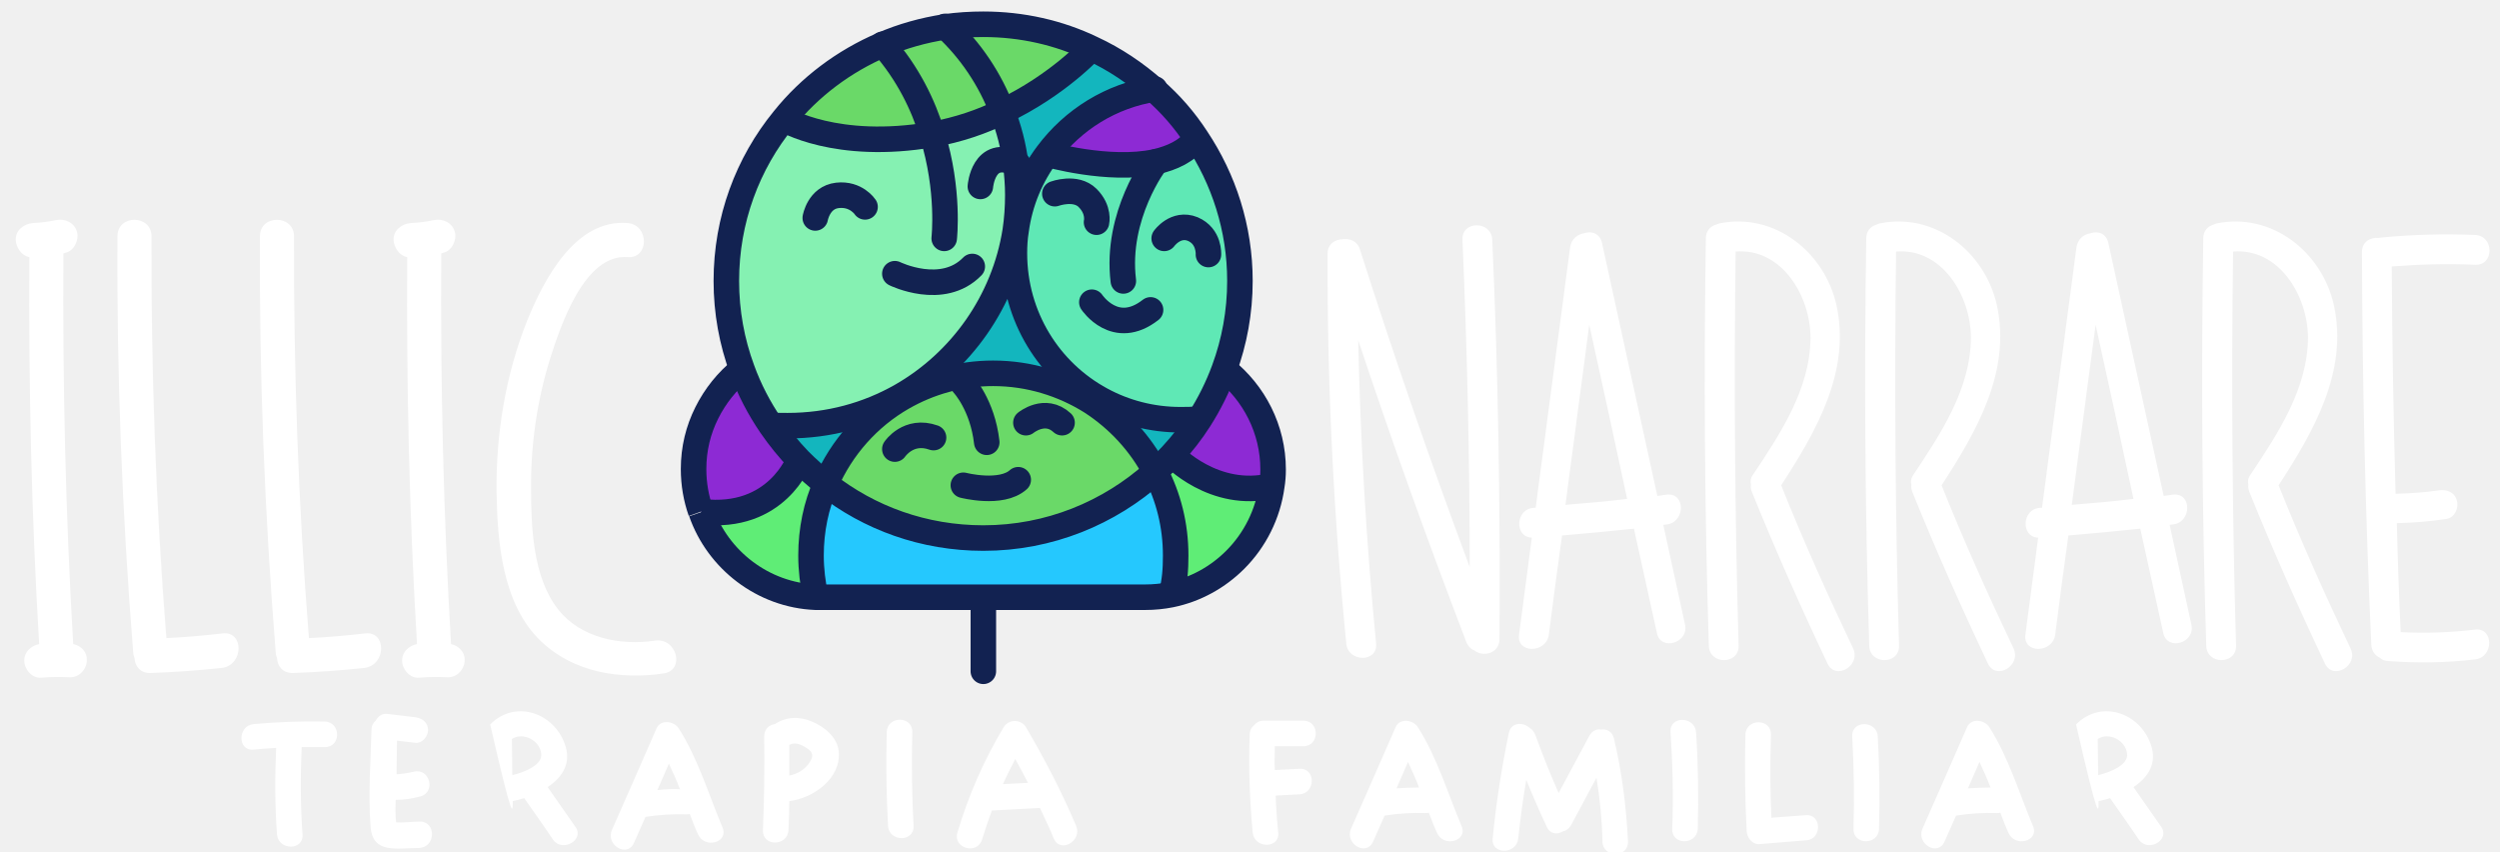
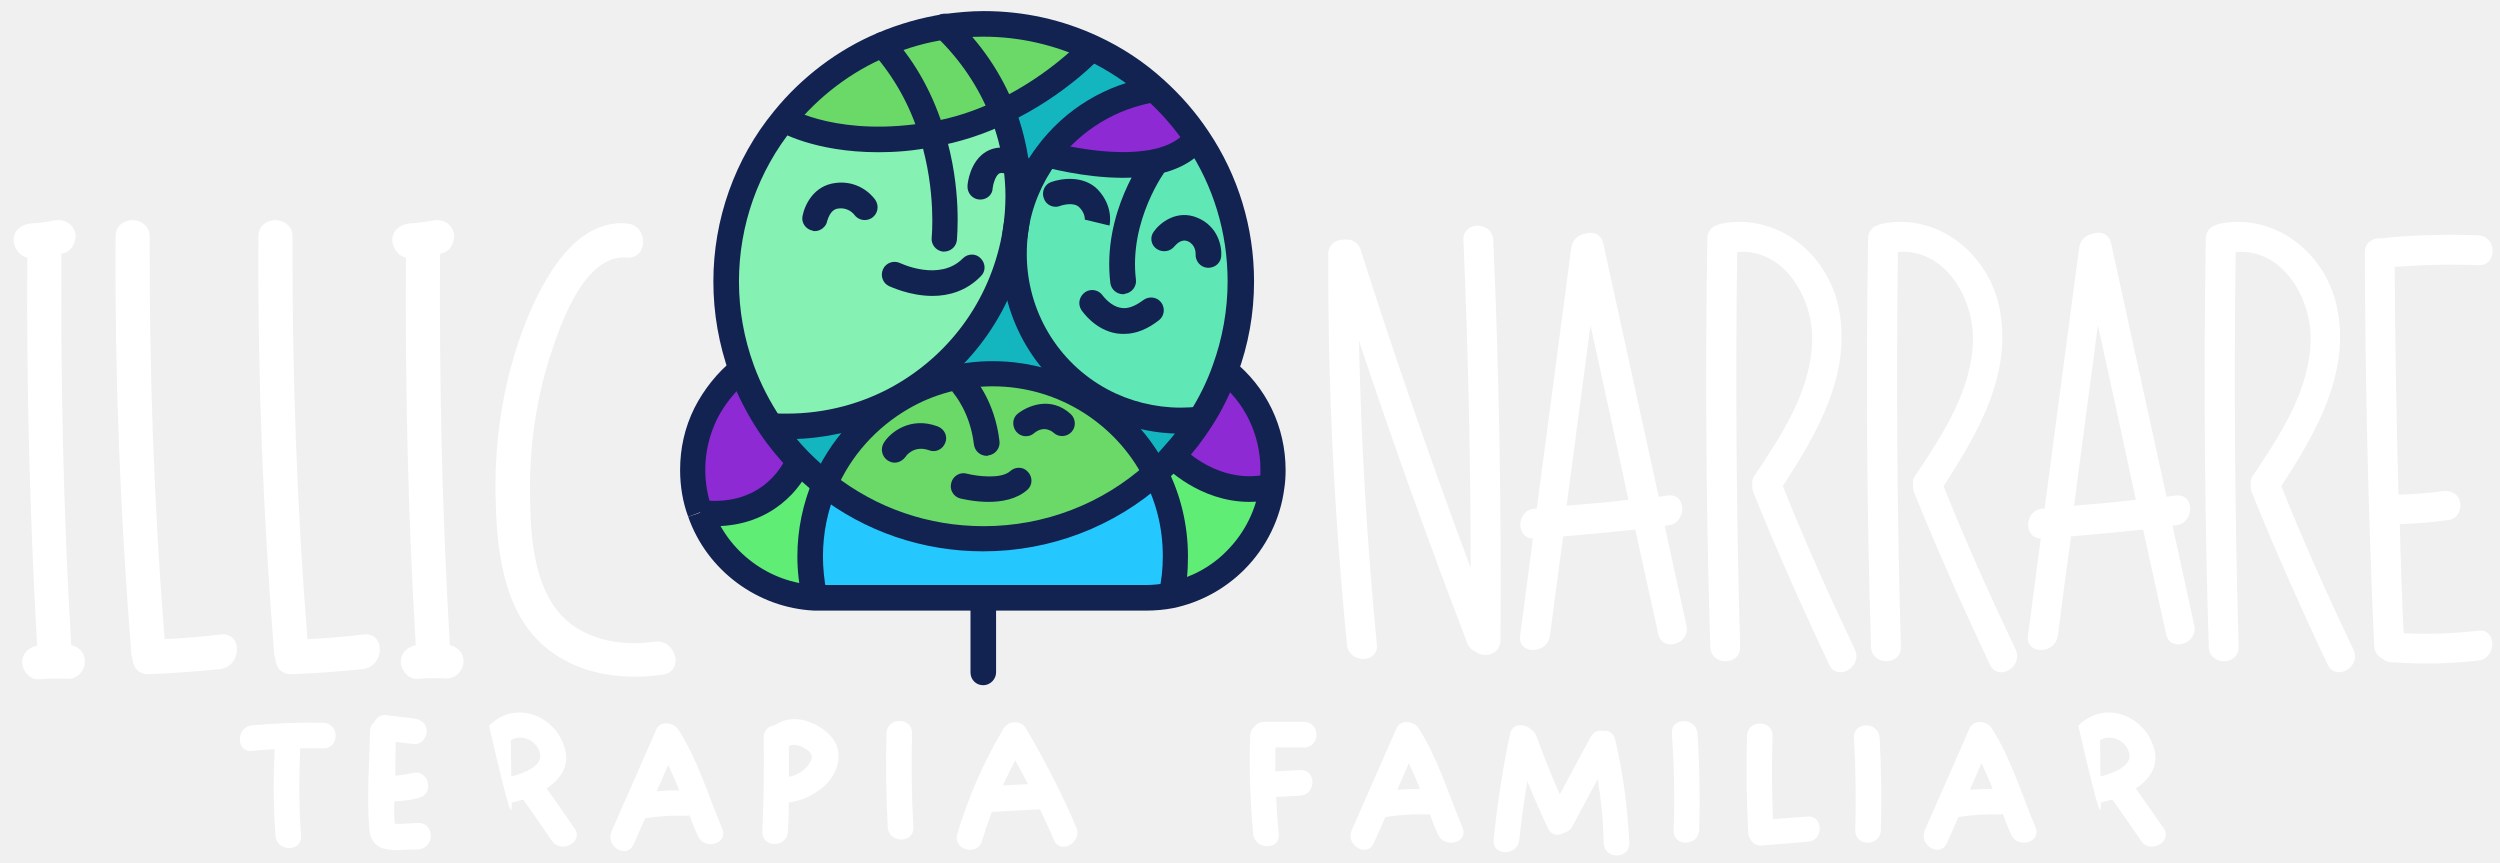
- <svg xmlns="http://www.w3.org/2000/svg" id="Layer_1" viewBox="0 0 587.3 200">
-   <style>.st0{fill:#fff}.st1{fill:none;stroke:#fff;stroke-miterlimit:10}.st2{fill:#8d2ad4}.st3{fill:#5fed76}.st4{fill:#5fe8b5}.st5{fill:#13b6be}.st6{fill:#25c8fe}.st7{fill:#6ad968}.st8{fill:#85f1b2}.st10,.st9{fill:none;stroke:#122251;stroke-width:6;stroke-miterlimit:10}.st10{stroke-linecap:round}</style>
-   <g id="Layer_4">
-     <path class="st0" d="M350.7 56.3c-.2-4.5-7.2-4.5-7 0 1.1 25.6 1.7 51.3 1.7 76.9-9.2-24.7-17.8-49.5-25.8-74.6-.6-2-2.4-2.6-4-2.4-1.8 0-3.6 1.1-3.6 3.4-.1 30.6 1.4 61.2 4.4 91.6.4 4.4 7.4 4.5 7 0-2.3-23.7-3.7-47.5-4.2-71.3 7.9 23.8 16.4 47.4 25.4 70.9.4 1 1.1 1.7 1.9 2 2 1.6 5.8.8 5.9-2.6.2-31.2-.3-62.5-1.7-93.9zm45.3 90.4l-5.1-23.4c.3 0 .5-.1.8-.1 4.4-.5 4.5-7.5 0-7-.7.1-1.5.2-2.2.3-4.3-19.8-8.7-39.6-13-59.4-.5-2.3-2.5-2.9-4.2-2.3-1.5.2-3 1.3-3.3 3.3l-8.1 61.2h-.5c-4.3.3-4.5 6.9-.4 7l-3 22.8c-.6 4.5 6.4 4.4 7 0 1-7.8 2-15.5 3.1-23.3 5.7-.5 11.3-1 16.9-1.6 1.8 8.2 3.6 16.3 5.4 24.5.8 4.3 7.6 2.4 6.6-2zm-28.1-28.1c1.9-14.1 3.7-28.2 5.6-42.3 3 13.6 6 27.3 8.9 40.9-4.8.6-9.6 1-14.5 1.4zM515 146.7l-5.1-23.4c.3 0 .5-.1.8-.1 4.4-.5 4.5-7.5 0-7-.7.1-1.5.2-2.2.3-4.3-19.8-8.7-39.6-13-59.4-.5-2.3-2.5-2.9-4.2-2.3-1.5.2-3 1.3-3.3 3.3l-8.1 61.2h-.5c-4.3.3-4.5 6.9-.4 7l-3 22.8c-.6 4.5 6.4 4.4 7 0 1-7.8 2-15.5 3.1-23.3 5.7-.5 11.3-1 16.9-1.6 1.8 8.2 3.6 16.3 5.4 24.5.9 4.3 7.6 2.4 6.6-2zm-28.1-28.1c1.9-14.1 3.7-28.2 5.6-42.3 3 13.6 6 27.3 8.9 40.9-4.8.6-9.6 1-14.5 1.4zm-51.4 33.7c-6-12.6-11.7-25.3-16.9-38.3 8.2-12.6 16.4-26.7 13-42.3-2.8-12.5-14.6-21.9-27.6-19.2-.3.1-.6.2-.8.3-1.3.4-2.3 1.5-2.3 3.2-.5 31.9-.3 63.8.7 95.7.1 4.5 7.1 4.5 7 0-.9-30.9-1.1-61.8-.7-92.6 10.8-.9 17.6 10.4 17.6 20.3-.1 12-7.1 22.5-13.5 32.1-.6.8-.7 1.7-.5 2.4-.1.5 0 1 .2 1.6 5.5 13.6 11.5 27.1 17.8 40.4 1.9 4 7.9.5 6-3.6zm37.7 0c-6-12.6-11.7-25.3-16.9-38.3 8.2-12.6 16.4-26.7 13-42.3-2.8-12.5-14.6-21.9-27.6-19.2-.3.1-.6.2-.8.3-1.3.4-2.3 1.5-2.3 3.2-.5 31.9-.3 63.8.7 95.7.1 4.5 7.1 4.5 7 0-.9-30.9-1.1-61.8-.7-92.6 10.8-.9 17.6 10.4 17.6 20.3-.1 12-7.1 22.5-13.5 32.1-.6.8-.7 1.7-.5 2.4-.1.5 0 1 .2 1.6 5.5 13.6 11.5 27.1 17.8 40.4 1.9 4 7.9.5 6-3.6zm79.2 0c-6-12.6-11.7-25.3-16.9-38.3 8.2-12.6 16.4-26.7 13-42.3-2.8-12.5-14.6-21.9-27.6-19.2-.3.1-.6.2-.8.3-1.3.4-2.3 1.5-2.3 3.2-.5 31.9-.3 63.8.7 95.7.1 4.5 7.1 4.5 7 0-.9-30.9-1.1-61.8-.7-92.6 10.8-.9 17.6 10.4 17.6 20.3-.1 12-7.1 22.5-13.5 32.1-.6.8-.7 1.7-.5 2.4-.1.5 0 1 .2 1.6 5.5 13.6 11.5 27.1 17.8 40.4 1.9 4 8 .5 6-3.6zm29.3-4.4c-5.8.7-11.7.9-17.5.6-.4-8.5-.7-17.1-.9-25.6 3.9-.1 7.8-.4 11.7-1 1.9-.3 2.9-2.6 2.4-4.3-.5-2-2.4-2.7-4.3-2.4-3.3.5-6.7.7-10.1.8-.5-17.8-.8-35.6-.9-53.4 6.5-.5 13-.7 19.6-.4 4.5.2 4.5-6.8 0-7-7.4-.3-14.7-.1-22 .6-.2 0-.5.1-.7.1-1.9-.2-3.9.9-3.9 3.3.1 30.8.8 61.6 2.2 92.3.1 1.5.9 2.5 2 3 .5.5 1.2.8 2.1.8 6.8.5 13.6.4 20.3-.4 4.4-.5 4.4-7.5 0-7zm-564.5 3.4c-1.8-30.6-2.5-61.2-2.3-91.8.1 0 .3 0 .4-.1 2.1-.4 3.3-3 2.8-4.9-.6-2.2-2.8-3.2-4.9-2.8-1.9.4-3.5.6-5.5.7-2.1.2-4.1 1.7-4 4 .1 1.8 1.4 3.7 3.2 4-.2 30.3.5 60.7 2.3 90.9-1.9.4-3.5 1.8-3.5 3.9 0 2 1.8 4.2 4 4s4.5-.2 6.7-.1 4-1.9 4-4c.1-1.9-1.3-3.4-3.2-3.8zm88.8 0c-1.8-30.6-2.5-61.2-2.3-91.8.1 0 .3 0 .4-.1 2.1-.4 3.3-3 2.8-4.9-.6-2.2-2.8-3.2-4.9-2.8-1.9.4-3.5.6-5.5.7-2.1.2-4.1 1.7-4 4 .1 1.8 1.4 3.7 3.2 4-.2 30.3.5 60.7 2.3 90.9-1.9.4-3.5 1.8-3.5 3.9 0 2 1.8 4.2 4 4s4.5-.2 6.7-.1 4-1.9 4-4c.1-1.9-1.4-3.4-3.2-3.8zm-53.7-2.5c-4.4.5-8.8.9-13.2 1.1-2.5-31.4-3.6-62.9-3.5-94.4 0-5.1-8-5.2-8 0-.2 32.6 1.1 65.2 3.7 97.8 0 .5.2.9.3 1.3.1 1.9 1.4 3.6 3.8 3.5 5.6-.2 11.2-.6 16.8-1.2 5.1-.7 5.2-8.7.1-8.1zm33.5 0c-4.4.5-8.8.9-13.2 1.1-2.5-31.4-3.6-62.9-3.5-94.4 0-5.1-8-5.2-8 0-.2 32.6 1.1 65.2 3.7 97.8 0 .5.2.9.3 1.3.1 1.9 1.4 3.6 3.8 3.5 5.6-.2 11.2-.6 16.8-1.2 5.1-.7 5.2-8.7.1-8.1zm68.1 1.7c-8.1 1.2-17.4-.6-22.7-7.3-6.1-7.7-6.4-19.8-6.4-29.2 0-10.1 1.5-20.2 4.5-29.8 2.4-7.5 8-24.6 18.2-23.8 5.1.4 5.1-7.6 0-8-12.3-1-19.7 13.3-23.6 22.9-5.1 12.8-7.4 26.8-7.2 40.5.2 11.7 1.4 26.2 10.4 34.8 7.7 7.4 18.7 9.1 28.9 7.6 5.1-.8 3-8.5-2.1-7.7z" />
+ <svg xmlns="http://www.w3.org/2000/svg" viewBox="0 0 586.3 202.2">
+   <style>.st0{fill:none;stroke:#231f20;stroke-miterlimit:10}.st1{fill:#fff}.st2{fill:#8d2ad4}.st3{fill:#5fed76}.st4{fill:#5fe8b5}.st5{fill:#13b6be}.st6{fill:#25c8fe}.st7{fill:#6ad968}.st8{fill:#85f1b2}.st9{fill:#122251}</style>
+   <g id="Layer_5">
+     <path class="st1" d="M350.2 56.3c-.2-4.5-7.2-4.5-7 0 1.1 25.6 1.7 51.3 1.7 76.9-9.2-24.7-17.8-49.5-25.8-74.6-.6-2-2.4-2.6-4-2.4-1.8 0-3.6 1.1-3.6 3.4-.1 30.6 1.4 61.2 4.4 91.6.4 4.4 7.4 4.5 7 0-2.3-23.7-3.7-47.5-4.2-71.3 7.9 23.8 16.4 47.4 25.4 70.9.4 1 1.1 1.7 1.9 2 2 1.6 5.8.8 5.9-2.6.2-31.2-.3-62.5-1.7-93.9zm45.3 90.4l-5.1-23.4c.3 0 .5-.1.8-.1 4.4-.5 4.5-7.5 0-7-.7.1-1.5.2-2.2.3-4.3-19.8-8.7-39.6-13-59.4-.5-2.3-2.5-2.9-4.2-2.3-1.5.2-3 1.3-3.3 3.3l-8.1 61.2h-.5c-4.3.3-4.5 6.9-.4 7l-3 22.8c-.6 4.5 6.4 4.4 7 0 1-7.8 2-15.5 3.1-23.3 5.7-.5 11.3-1 16.9-1.6 1.8 8.2 3.6 16.3 5.4 24.5.9 4.3 7.6 2.4 6.6-2zm-28.1-28.1c1.9-14.1 3.7-28.2 5.6-42.3 3 13.6 6 27.3 8.9 40.9-4.8.6-9.6 1-14.5 1.4zm147.2 28.1l-5.1-23.4c.3 0 .5-.1.8-.1 4.4-.5 4.5-7.5 0-7-.7.1-1.5.2-2.2.3-4.3-19.8-8.7-39.6-13-59.4-.5-2.3-2.5-2.9-4.2-2.3-1.5.2-3 1.3-3.3 3.3l-8.1 61.2h-.5c-4.3.3-4.5 6.9-.4 7l-3 22.8c-.6 4.5 6.4 4.4 7 0 1-7.8 2-15.5 3.1-23.3 5.7-.5 11.3-1 16.9-1.6 1.8 8.2 3.6 16.3 5.4 24.5.8 4.3 7.5 2.4 6.6-2zm-28.2-28.1c1.9-14.1 3.7-28.2 5.6-42.3 3 13.6 6 27.3 8.9 40.9-4.8.6-9.6 1-14.5 1.4zM435 152.3c-6-12.6-11.7-25.3-16.9-38.3 8.2-12.6 16.4-26.7 13-42.3-2.8-12.5-14.6-21.9-27.6-19.2-.3.1-.6.2-.8.3-1.3.4-2.3 1.5-2.3 3.2-.5 31.9-.3 63.8.7 95.7.1 4.5 7.1 4.5 7 0-.9-30.9-1.1-61.8-.7-92.6 10.8-.9 17.6 10.4 17.6 20.3-.1 12-7.1 22.5-13.5 32.1-.6.8-.7 1.7-.5 2.4-.1.5 0 1 .2 1.6 5.5 13.6 11.5 27.1 17.8 40.4 1.9 4 7.9.5 6-3.6zm37.7 0c-6-12.6-11.7-25.3-16.9-38.3 8.2-12.6 16.4-26.7 13-42.3-2.8-12.5-14.6-21.9-27.6-19.2-.3.1-.6.2-.8.3-1.3.4-2.3 1.5-2.3 3.2-.5 31.9-.3 63.8.7 95.7.1 4.5 7.1 4.5 7 0-.9-30.9-1.1-61.8-.7-92.6 10.8-.9 17.6 10.4 17.6 20.3-.1 12-7.1 22.5-13.5 32.1-.6.8-.7 1.7-.5 2.4-.1.5 0 1 .2 1.6 5.5 13.6 11.5 27.1 17.8 40.4 1.9 4 7.9.5 6-3.6zm79.2 0c-6-12.6-11.7-25.3-16.9-38.3 8.2-12.6 16.4-26.7 13-42.3-2.8-12.5-14.6-21.9-27.6-19.2-.3.1-.6.2-.8.3-1.3.4-2.3 1.5-2.3 3.2-.5 31.9-.3 63.8.7 95.7.1 4.5 7.1 4.5 7 0-.9-30.9-1.1-61.8-.7-92.6 10.8-.9 17.6 10.4 17.6 20.3-.1 12-7.1 22.5-13.5 32.1-.6.8-.7 1.7-.5 2.4-.1.5 0 1 .2 1.6 5.5 13.6 11.5 27.1 17.8 40.4 1.9 4 8 .5 6-3.6zm29.3-4.4c-5.8.7-11.7.9-17.5.6-.4-8.5-.7-17.1-.9-25.6 3.9-.1 7.8-.4 11.7-1 1.9-.3 2.9-2.6 2.4-4.3-.5-2-2.4-2.7-4.3-2.4-3.3.5-6.7.7-10.1.8-.5-17.8-.8-35.6-.9-53.4 6.5-.5 13-.7 19.6-.4 4.5.2 4.5-6.8 0-7-7.4-.3-14.7-.1-22 .6-.2 0-.5.1-.7.1-1.9-.2-3.9.9-3.9 3.3.1 30.8.8 61.6 2.2 92.3.1 1.5.9 2.5 2 3 .5.5 1.2.8 2.1.8 6.8.5 13.6.4 20.3-.4 4.4-.5 4.4-7.5 0-7zm-564.5 3.4c-1.8-30.6-2.5-61.2-2.3-91.8.1 0 .3 0 .4-.1 2.1-.4 3.3-3 2.8-4.9-.6-2.2-2.8-3.2-4.9-2.8-1.9.4-3.5.6-5.5.7-2.1.2-4.1 1.7-4 4 .1 1.8 1.4 3.7 3.2 4-.2 30.4.6 60.7 2.3 91-1.9.4-3.5 1.8-3.5 3.9 0 2 1.8 4.2 4 4 2.2-.2 4.5-.2 6.7-.1s4-1.9 4-4c.1-2-1.3-3.5-3.2-3.9zm88.8 0c-1.8-30.6-2.5-61.2-2.3-91.8.1 0 .3 0 .4-.1 2.1-.4 3.3-3 2.8-4.9-.6-2.2-2.8-3.2-4.9-2.8-1.9.4-3.5.6-5.5.7-2.1.2-4.1 1.7-4 4 .1 1.8 1.4 3.7 3.2 4-.2 30.3.5 60.7 2.3 90.9-1.9.4-3.5 1.8-3.5 3.9 0 2 1.8 4.2 4 4 2.2-.2 4.5-.2 6.7-.1s4-1.9 4-4c.1-1.9-1.4-3.4-3.2-3.8zm-53.7-2.5c-4.4.5-8.8.9-13.2 1.1-2.5-31.4-3.6-62.9-3.5-94.4 0-5.1-8-5.2-8 0-.2 32.6 1.1 65.2 3.7 97.8 0 .5.2.9.3 1.3.1 1.9 1.4 3.6 3.8 3.5 5.6-.2 11.2-.6 16.8-1.2 5.1-.7 5.2-8.7.1-8.1zm33.5 0c-4.4.5-8.8.9-13.2 1.1-2.5-31.4-3.6-62.9-3.5-94.4 0-5.1-8-5.2-8 0-.2 32.6 1.1 65.2 3.7 97.8 0 .5.2.9.3 1.3.1 1.9 1.4 3.6 3.8 3.5 5.6-.2 11.2-.6 16.8-1.2 5.1-.7 5.2-8.7.1-8.1zm68.1 1.7c-8.1 1.2-17.4-.6-22.7-7.3-6.1-7.7-6.4-19.8-6.4-29.2 0-10.1 1.5-20.2 4.5-29.8 2.4-7.5 8-24.6 18.2-23.8 5.1.4 5.1-7.6 0-8-12.3-1-19.7 13.3-23.6 22.9-5.1 12.8-7.4 26.8-7.2 40.5.2 11.7 1.4 26.2 10.4 34.8 7.7 7.4 18.7 9.1 28.9 7.6 5.1-.8 3-8.5-2.1-7.7z" />
    <g id="XMLID_1_">
-       <path class="st2" d="M299.2 110.2c0 1.3-.1 2.6-.3 3.8-13.6 3.3-23.5-7.2-23.5-7.2 2.4-2.6 4.6-5.4 6.5-8.4 2.3-3.7 4.3-7.6 5.8-11.7 7 5.5 11.5 14.1 11.5 23.5z" />
-       <path class="st3" d="M275.5 106.9s9.8 10.5 23.5 7.2c-.9 6.7-4 12.8-8.6 17.4-4.1 4.1-9.3 7-15.1 8.2.7-3.1 1-5.7 1-9.1 0-7.1-1.7-13.8-4.8-19.7 1.3-1.3 2.7-2.6 4-4z" />
-       <path class="st4" d="M271.7 38c3.9-.9 7.4-2.5 9.6-5.5 6.4 9.6 10.2 21.1 10.2 33.5 0 7.3-1.3 14.3-3.7 20.8-1.5 4.1-3.5 8.1-5.8 11.7l-.1-.1c-1.5.2-2.9.2-4.4.2-6.7 0-13.1-1.7-18.6-4.7-12.2-6.6-20.4-19.5-20.4-34.4 0-1.8.1-3.6.4-5.4.9-6.7 3.5-12.8 7.4-18-.3.1 14.3 4.3 25.4 1.9z" />
-       <path class="st5" d="M281.8 98.4l.1.1c-1.9 3-4.1 5.8-6.5 8.4-1.3 1.4-2.6 2.7-4 4-3.5-6.7-8.6-12.3-15-16.4l2.3-.5c5.5 3 11.9 4.7 18.6 4.7 1.6-.1 3-.1 4.5-.3z" />
-       <path class="st6" d="M276.2 130.6c0 3.3-.2 6-1 9.1-2 .4-4 .6-6.1.6h-77.4c-.7-3.1-1.1-6.3-1.1-9.7 0-6 1.2-11.8 3.5-16.9 10.2 8 23.1 12.7 37 12.7 15.5 0 29.6-5.9 40.3-15.5 3.1 5.9 4.8 12.6 4.8 19.7z" />
-       <path class="st2" d="M271.3 21c3.8 3.4 7.2 7.2 10 11.5-2.2 3-5.7 4.7-9.6 5.5-11 2.4-25.6-1.8-25.6-1.8 5.9-8 14.9-13.6 25.2-15.2z" />
-       <path class="st7" d="M256.5 94.5c6.3 4.1 11.5 9.7 15 16.4-10.7 9.6-24.8 15.5-40.3 15.5-14 0-26.8-4.7-37-12.7 3.7-8.5 10-15.6 18-20.2 6.3-3.6 13.5-5.7 21.3-5.7 8.4 0 16.3 2.4 23 6.7z" />
-       <path class="st5" d="M258.7 93.9l-2.3.5c-6.7-4.3-14.6-6.7-23.1-6.7-7.8 0-15 2.1-21.3 5.7l-.3-.5c14.1-8 24.2-22.1 26.8-38.8-.2 1.8-.4 3.6-.4 5.4.2 14.9 8.5 27.8 20.6 34.4zm-19.9-55.4c-.6-4.2-1.6-8.3-3.1-12.2 13.1-6.2 21-14.9 21-14.9 5.4 2.5 10.3 5.8 14.7 9.7-10.3 1.6-19.2 7.2-25.2 15.2-3.9 5.1-6.5 11.3-7.4 18 .4-2.7.6-5.5.6-8.4-.1-2.6-.3-5-.6-7.4z" />
-       <path class="st7" d="M256.6 11.3s-7.9 8.7-21 14.9c-2.9-7.6-7.6-14.4-13.4-20 2.9-.4 5.9-.6 8.9-.6 9.1 0 17.8 2.1 25.5 5.7z" />
-       <path class="st8" d="M219.1 31.6c6.1-1.1 11.7-3 16.5-5.4 1.5 3.9 2.6 8 3.1 12.2.3 2.4.5 4.8.5 7.3 0 2.9-.2 5.7-.6 8.4-2.6 16.6-12.8 30.8-26.8 38.8-7.9 4.5-17 7-26.7 7-1.3 0-2.6 0-3.8-.1l-.1.1c-2.8-4.1-5.1-8.5-6.8-13.2-2.4-6.5-3.7-13.5-3.7-20.8 0-14.4 5-27.6 13.5-38 0 .1 12.4 7.6 34.9 3.7z" />
-       <path class="st7" d="M222.2 6.3c5.9 5.5 10.5 12.3 13.4 20-4.8 2.3-10.4 4.3-16.5 5.4-2.1-6.9-5.7-14.4-11.7-21.2 4.7-2 9.7-3.4 14.8-4.2z" />
-       <path class="st5" d="M211.8 93l.3.5c-8 4.6-14.3 11.7-18 20.2-2.2-1.7-4.3-3.6-6.3-5.6-2.4-2.5-4.6-5.2-6.6-8.1l.1-.1c1.3.1 2.5.1 3.8.1 9.7 0 18.8-2.6 26.7-7z" />
-       <path class="st7" d="M207.5 10.4c6 6.7 9.6 14.2 11.7 21.2-22.6 3.9-34.9-3.6-34.9-3.6 6.1-7.6 14.1-13.7 23.2-17.6z" />
-       <path class="st3" d="M190.6 130.6c0 3.3.4 6.6 1.1 9.7-12.4-.5-23-8.8-26.9-20 17.8 2 23-12.2 23-12.2 2 2 4.1 3.9 6.3 5.6-2.3 5.1-3.5 10.8-3.5 16.9z" />
-       <path class="st2" d="M181.2 99.9c2 2.9 4.2 5.6 6.6 8.1 0 0-5.2 14.3-23 12.2-1.1-3.1-1.7-6.5-1.7-10 0-4.8 1.1-9.2 3.1-13.2s4.8-7.5 8.3-10.3c1.6 4.7 3.9 9.2 6.7 13.2z" />
-       <path class="st9" d="M281.2 32.5c6.4 9.6 10.2 21.1 10.2 33.5 0 7.3-1.3 14.3-3.7 20.8-1.5 4.1-3.5 8.1-5.8 11.7-1.9 3-4.1 5.8-6.5 8.4-1.3 1.4-2.6 2.7-4 4-10.7 9.6-24.8 15.5-40.3 15.5-14 0-26.8-4.7-37-12.7-2.2-1.7-4.3-3.6-6.3-5.6-2.4-2.5-4.6-5.2-6.6-8.1-2.8-4.1-5.1-8.5-6.8-13.2-2.4-6.5-3.7-13.5-3.7-20.8 0-14.4 5-27.6 13.5-38 6.1-7.6 14.1-13.6 23.2-17.5 4.6-2 9.6-3.4 14.8-4.2 2.9-.4 5.9-.6 8.9-.6 9.1 0 17.8 2 25.5 5.7 5.4 2.5 10.3 5.8 14.7 9.7 3.8 3.3 7.1 7.1 9.9 11.4z" />
-       <path class="st9" d="M164.7 120.2c-1.1-3.1-1.7-6.5-1.7-10 0-4.8 1.1-9.2 3.1-13.2s4.8-7.5 8.3-10.3m113.4.1c6.9 5.5 11.4 14 11.4 23.5 0 1.3-.1 2.6-.3 3.8-.9 6.7-4 12.8-8.6 17.4-4.1 4.1-9.3 7-15.1 8.2-2 .4-4 .6-6.1.6h-77.4c-12.4-.5-23-8.8-26.9-20" />
-       <path class="st10" d="M221.9 56s1.3-11.2-2.8-24.4c-2.1-6.9-5.7-14.4-11.7-21.2" />
-       <path class="st9" d="M184.2 28s12.3 7.5 34.9 3.6c6.1-1.1 11.7-3 16.5-5.4 13.1-6.2 21-14.9 21-14.9" />
-       <path class="st10" d="M222.1 6.2l.1.1c5.9 5.5 10.5 12.3 13.4 20 1.5 3.9 2.6 8 3.1 12.2.3 2.4.5 4.8.5 7.3 0 2.9-.2 5.7-.6 8.4C236 70.8 225.8 85 211.8 93c-7.9 4.5-17 7-26.7 7-1.3 0-2.6 0-3.8-.1m100.5-1.5c-1.5.2-2.9.2-4.4.2-6.7 0-13.1-1.7-18.6-4.7-12.2-6.6-20.4-19.5-20.4-34.4 0-1.8.1-3.6.4-5.4.9-6.7 3.5-12.8 7.4-18 6-8 14.9-13.6 25.2-15.2" />
-       <path class="st9" d="M191.7 140.2c-.7-3.1-1.1-6.4-1.1-9.7 0-6 1.2-11.8 3.5-16.9 3.7-8.5 10-15.6 18-20.2 6.3-3.6 13.5-5.7 21.3-5.7 8.5 0 16.4 2.5 23.1 6.7 6.3 4.1 11.5 9.7 15 16.4 3.1 5.9 4.8 12.6 4.8 19.7 0 3.3-.2 6-1 9.1m.2-32.7s9.8 10.5 23.5 7.2c.1 0 .2 0 .3-.1m-111.5-6s-5.2 14.3-23 12.2m81.2-84s14.6 4.2 25.6 1.8c3.9-.9 7.4-2.5 9.6-5.5.2-.3.4-.5.5-.8" />
-       <path class="st10" d="M271.7 38s-9.6 12.5-7.7 28m9.6-10s2.7-3.8 6.7-2.2c4 1.7 3.7 6 3.7 6m-36.1-14.3s4.9-1.8 7.7 1 2.1 5.7 2.1 5.7M256.6 71s5.5 8.3 13.8 1.8m-78.8-21.6s.8-4.8 5.2-5.3 6.5 2.7 6.5 2.7m27.1-4.8s.7-9.1 8.4-5.4c.2.1.3.2.5.2m-29 25.7s11.2 5.5 18.2-1.7m-18.2 42.9s3.2-4.8 9.1-2.7m7-12.5s4.5 4.8 5.5 13.6m9.2-4.6s4.5-3.7 8.5 0M226.4 114s8.9 2.3 12.9-1.3m-8.2 45v-16.4" />
+       <path class="st2" d="M298.7 110.2c0 1.3-.1 2.6-.3 3.8-13.6 3.3-23.5-7.2-23.5-7.2 2.4-2.6 4.6-5.4 6.5-8.4 2.3-3.7 4.3-7.6 5.8-11.7 7 5.5 11.5 14.1 11.5 23.5z" />
+       <path class="st3" d="M275 106.9s9.8 10.5 23.5 7.2c-.9 6.7-4 12.8-8.6 17.4-4.1 4.1-9.3 7-15.1 8.2.7-3.1 1-5.7 1-9.1 0-7.1-1.7-13.8-4.8-19.7 1.3-1.3 2.7-2.6 4-4z" />
+       <path class="st4" d="M271.2 38c3.9-.9 7.4-2.5 9.6-5.5C287.2 42.1 291 53.6 291 66c0 7.3-1.3 14.3-3.7 20.8-1.5 4.2-3.5 8.1-5.8 11.7l-.1-.1c-1.5.2-2.9.2-4.4.2-6.7 0-13.1-1.7-18.6-4.7-12.2-6.6-20.4-19.5-20.4-34.4 0-1.8.1-3.6.4-5.4.9-6.7 3.5-12.8 7.4-18-.2.1 14.3 4.3 25.4 1.9z" />
+       <path class="st5" d="M281.3 98.4l.1.1c-1.9 3-4.1 5.8-6.5 8.4-1.3 1.4-2.6 2.7-4 4-3.5-6.7-8.6-12.3-15-16.4l2.3-.5c5.5 3 11.9 4.7 18.6 4.7 1.6 0 3-.1 4.5-.3z" />
+       <path class="st6" d="M275.7 130.6c0 3.3-.2 6-1 9.1-2 .4-4 .6-6.1.6h-77.5c-.7-3.1-1.1-6.3-1.1-9.7 0-6 1.2-11.8 3.5-16.9 10.2 8 23.1 12.7 37 12.7 15.5 0 29.6-5.8 40.3-15.5 3.2 5.9 4.9 12.6 4.9 19.7z" />
+       <path class="st2" d="M270.8 21c3.8 3.4 7.2 7.2 10 11.5-2.2 3-5.7 4.7-9.6 5.5-11 2.4-25.6-1.8-25.6-1.8 5.9-8 14.9-13.6 25.2-15.2z" />
+       <path class="st7" d="M256 94.5c6.3 4.1 11.5 9.7 15 16.4-10.7 9.6-24.8 15.5-40.3 15.5-14 0-26.8-4.7-37-12.7 3.7-8.5 10-15.6 18-20.2 6.3-3.6 13.6-5.7 21.3-5.7 8.4 0 16.3 2.4 23 6.7z" />
+       <path class="st5" d="M258.2 93.9l-2.3.5c-6.7-4.3-14.6-6.7-23.1-6.7-7.8 0-15 2.1-21.3 5.7l-.3-.5c14.1-8 24.2-22.1 26.8-38.8-.2 1.8-.4 3.6-.4 5.4.2 14.9 8.5 27.8 20.6 34.4zm-19.9-55.4c-.6-4.2-1.6-8.3-3.2-12.2 13.1-6.2 21-14.9 21-14.9 5.4 2.5 10.3 5.8 14.7 9.7-10.3 1.6-19.3 7.2-25.2 15.2-3.9 5.1-6.5 11.3-7.4 18 .4-2.7.6-5.5.6-8.4 0-2.6-.2-5-.5-7.4z" />
+       <path class="st7" d="M256.1 11.3s-7.9 8.7-21 14.9c-2.9-7.6-7.6-14.4-13.4-20 2.9-.4 5.8-.6 8.9-.6 9.1.1 17.8 2.1 25.5 5.7z" />
+       <path class="st8" d="M218.7 31.6c6.1-1.1 11.7-3 16.5-5.4 1.5 3.9 2.6 8 3.2 12.2.3 2.4.5 4.8.5 7.3 0 2.9-.2 5.7-.6 8.4-2.7 16.7-12.9 30.9-27 38.9-7.9 4.5-17 7-26.7 7-1.3 0-2.6 0-3.8-.1h-.1c-2.8-4.1-5.1-8.5-6.8-13.2-2.4-6.5-3.7-13.5-3.7-20.8 0-14.4 5.1-27.6 13.5-38 0 .1 12.4 7.6 35 3.7z" />
+       <path class="st7" d="M221.7 6.3c5.9 5.5 10.5 12.3 13.4 20-4.8 2.3-10.4 4.3-16.5 5.4-2.1-6.9-5.7-14.4-11.7-21.2 4.7-2 9.7-3.4 14.8-4.2z" />
+       <path class="st5" d="M211.3 93l.3.5c-8 4.6-14.3 11.7-18 20.2-2.2-1.7-4.3-3.6-6.3-5.6-2.4-2.5-4.6-5.2-6.6-8.1h.1c1.3.1 2.5.1 3.8.1 9.7-.1 18.8-2.7 26.7-7.1z" />
+       <path class="st7" d="M207 10.4c6 6.7 9.6 14.2 11.7 21.2-22.6 3.9-34.9-3.6-34.9-3.6 6.1-7.6 14.1-13.7 23.2-17.6z" />
+       <path class="st3" d="M190.1 130.6c0 3.3.4 6.6 1.1 9.7-12.4-.6-23-8.8-26.9-20 17.8 2 23-12.2 23-12.2 1.9 2 4 3.9 6.3 5.6-2.3 5.1-3.5 10.8-3.5 16.9z" />
+       <path class="st2" d="M180.7 99.9c2 2.9 4.2 5.6 6.6 8.1 0 0-5.2 14.3-23 12.2-1.1-3.1-1.7-6.5-1.7-10 0-4.8 1.1-9.2 3.1-13.2s4.8-7.5 8.3-10.3c1.6 4.7 3.9 9.2 6.7 13.2z" />
+       <path class="st9" d="M230.6 129.3c-14.2 0-27.7-4.6-38.9-13.3-2.3-1.8-4.5-3.8-6.6-5.9-2.5-2.6-4.9-5.5-6.9-8.5-2.9-4.3-5.3-9-7.1-13.8-2.5-7-3.8-14.3-3.8-21.8 0-14.5 5-28.7 14.2-39.9 6.5-8 14.9-14.4 24.4-18.4 5-2.1 10.2-3.6 15.5-4.4 3.1-.4 6.2-.7 9.3-.7 9.4 0 18.4 2 26.8 5.9 5.6 2.6 10.8 6 15.4 10.2 4 3.6 7.5 7.6 10.5 12.1 7 10.4 10.7 22.6 10.7 35.2 0 7.5-1.3 14.8-3.9 21.8-1.6 4.3-3.6 8.5-6.1 12.3-2 3.1-4.3 6.1-6.8 8.8-1.3 1.4-2.7 2.9-4.3 4.2-11.7 10.5-26.8 16.2-42.4 16.2zm0-120.7c-2.8 0-5.6.2-8.4.6-4.8.7-9.5 2-14 4-8.6 3.6-16.2 9.4-22.1 16.7-8.3 10.2-12.8 23-12.8 36.1 0 6.8 1.2 13.4 3.5 19.7 1.6 4.4 3.8 8.6 6.4 12.5 1.8 2.7 4 5.3 6.3 7.7 1.9 1.9 3.9 3.7 6 5.4 10.1 7.9 22.3 12.1 35.2 12.1 14.2 0 27.8-5.2 38.3-14.7 1.4-1.2 2.7-2.5 3.8-3.8 2.3-2.5 4.3-5.1 6.1-8 2.2-3.5 4.1-7.2 5.5-11.2 2.3-6.3 3.5-13 3.5-19.7 0-11.4-3.3-22.4-9.7-31.9-2.7-4-5.9-7.7-9.5-10.9-4.2-3.7-8.9-6.8-13.9-9.2-7.6-3.5-15.7-5.4-24.2-5.4z" />
+       <path class="st9" d="M161.4 121.2c-1.3-3.5-1.9-7.2-1.9-11 0-5.1 1.1-10 3.4-14.6 2.2-4.3 5.3-8.2 9.1-11.3l3.7 4.7c-3.1 2.5-5.7 5.7-7.5 9.2-1.8 3.7-2.8 7.7-2.8 11.9 0 3.1.5 6.1 1.5 9l-5.5 2.1z" />
+       <path class="st9" d="M268.7 143.2H191c-13.3-.6-25.2-9.4-29.6-22l5.7-2c3.6 10.3 13.4 17.5 24.2 18h77.4c1.8 0 3.7-.2 5.4-.6 5.1-1.1 9.9-3.6 13.6-7.4 4.2-4.2 7-9.8 7.7-15.6.2-1.1.2-2.2.2-3.4 0-8.3-3.7-16-10.3-21.1l3.7-4.7c8 6.3 12.5 15.7 12.5 25.9 0 1.5-.1 2.9-.3 4.2-.9 7.1-4.2 13.9-9.4 19.1-4.6 4.6-10.4 7.7-16.6 9-2 .4-4.3.6-6.5.6zM221.4 59h-.3c-1.6-.2-2.8-1.7-2.6-3.3 0-.1 1.1-10.8-2.7-23.2-2.3-7.7-6.1-14.4-11-20-1.1-1.2-1-3.1.2-4.2s3.1-1 4.2.2c5.6 6.2 9.7 13.7 12.3 22.3 4.2 13.6 2.9 25.1 2.9 25.6-.2 1.5-1.5 2.6-3 2.6z" />
+       <path class="st9" d="M206 35.7c-15.1 0-23.4-4.9-23.8-5.2l3.1-5.1-1.6 2.6 1.6-2.6c.1.1 11.8 6.9 32.9 3.2 5.3-.9 10.6-2.6 15.7-5.1 12.3-5.9 20-14.2 20-14.3l4.4 4c-.3.4-8.5 9.2-21.9 15.6-5.6 2.7-11.5 4.6-17.3 5.6-4.8 1-9.2 1.3-13.1 1.3z" />
+       <path class="st9" d="M184.6 103c-1.4 0-2.8 0-4-.1-1.7-.1-2.9-1.6-2.8-3.2.1-1.7 1.5-2.9 3.2-2.8 1.1.1 2.4.1 3.6.1 8.9 0 17.6-2.3 25.2-6.6 13.7-7.8 22.9-21.1 25.4-36.6.4-2.6.6-5.3.6-7.9 0-2.3-.2-4.6-.5-6.9-.5-3.9-1.5-7.8-3-11.5-2.7-7-7.1-13.5-12.6-18.8l-.2-.2c-1.2-1-1.4-2.8-.4-4.1 1-1.3 2.9-1.6 4.2-.6.1 0 .1.1.2.2l.1.1C230 10 234.9 17.3 238 25.2c1.6 4.2 2.7 8.5 3.3 12.9.3 2.6.5 5.2.5 7.7 0 3-.2 5.9-.7 8.9-2.7 17.3-13 32.2-28.3 40.9-8.6 4.8-18.3 7.4-28.2 7.4zm35-94.6z" />
+       <path class="st9" d="M276.9 101.7c-7 0-13.9-1.8-20.1-5.1-13.6-7.4-22-21.6-22-37 0-1.9.1-3.9.4-5.8 1-7 3.7-13.7 8-19.4 6.6-8.9 16.3-14.7 27.1-16.4 1.6-.3 3.2.9 3.4 2.5.3 1.6-.9 3.2-2.5 3.4-9.3 1.5-17.6 6.5-23.3 14.1-3.6 4.9-6 10.6-6.8 16.6-.2 1.7-.3 3.3-.3 5 0 13.2 7.2 25.4 18.9 31.7 5.2 2.8 11.2 4.3 17.2 4.3 1.4 0 2.8-.1 4.1-.2 1.6-.2 3.1 1 3.3 2.7.2 1.6-1 3.1-2.7 3.3-1.5.2-3.1.3-4.7.3z" />
+       <path class="st9" d="M188.9 142.2l-.5-.6-.2-.8c-.8-3.4-1.2-6.9-1.2-10.3 0-6.3 1.3-12.4 3.7-18.1 3.9-9 10.7-16.7 19.3-21.6 6.9-4 14.8-6.1 22.8-6.1 8.8 0 17.3 2.5 24.7 7.2 6.8 4.4 12.3 10.4 16 17.5 3.4 6.5 5.1 13.8 5.1 21.1 0 3.7-.3 6.5-1 9.7l-5.8-1.4c.6-2.8.9-5.1.9-8.4 0-6.5-1.5-12.6-4.5-18.3-3.2-6.2-8-11.4-13.9-15.2-6.4-4.1-13.8-6.3-21.5-6.3-7 0-13.8 1.8-19.8 5.3-7.4 4.3-13.4 10.9-16.8 18.8-2.1 5-3.2 10.3-3.2 15.8 0 2.8.3 5.5.8 8.2l.2.3v1.2h-3l-2.1 2z" />
+       <path class="st9" d="M293 117.7c-11.8 0-19.9-8.4-20.2-8.8l4.4-4.1c.4.4 8.9 9.2 20.6 6.3l.3-.1 1.3 5.9-.3.1c-2.1.5-4.2.7-6.1.7zm-125.4 5.7c-1.2 0-2.4-.1-3.7-.2l.3-2.9v-3h.4c15.1 1.7 19.7-9.8 19.9-10.3l5.6 2.1c-1.9 5.2-9 14.3-22.5 14.3zm95.8-81.7c-9.4 0-18.2-2.5-18.7-2.6l1.6-5.8c.1 0 14 3.9 24.2 1.7 3.6-.8 6.3-2.3 7.8-4.4.1-.2.3-.4.4-.6l5.1 3.1c-.2.4-.4.7-.7 1-2.5 3.3-6.3 5.6-11.4 6.7-2.6.7-5.4.9-8.3.9z" />
+       <path class="st9" d="M263.4 69c-1.5 0-2.8-1.1-3-2.6-2-16.5 7.9-29.6 8.3-30.2 1-1.3 2.9-1.6 4.2-.6 1.3 1 1.6 2.9.6 4.2-.1.1-8.8 11.8-7.1 25.8.2 1.6-1 3.1-2.6 3.3-.1.1-.3.1-.4.1zm20-6.2h-.2c-1.7-.1-2.9-1.6-2.8-3.2 0-.3 0-2.2-1.8-3-1.6-.7-2.8.8-3.1 1.1-1 1.3-2.8 1.6-4.2.7s-1.7-2.8-.7-4.1c1.4-2 5.4-5.3 10.3-3.2 4.7 2 5.7 6.6 5.5 9-.1 1.5-1.4 2.7-3 2.7zm-23.2-9.9l-5.8-1.4v.1c0-.1.2-1.5-1.3-3-1.2-1.2-3.7-.6-4.5-.3-1.5.6-3.3-.2-3.8-1.8-.6-1.5.2-3.3 1.7-3.8 2.5-.9 7.6-1.6 10.9 1.7 3.7 3.9 2.9 8 2.8 8.5z" />
+       <path class="st9" d="M263.7 78.3c-.6 0-1.2 0-1.8-.1-5.1-.8-8-5.1-8.3-5.5-.9-1.4-.5-3.2.9-4.2 1.4-.9 3.2-.5 4.1.8.1.1 1.8 2.5 4.3 2.9 1.6.3 3.3-.4 5.2-1.8 1.3-1 3.2-.8 4.2.5s.8 3.2-.5 4.2c-2.7 2.1-5.4 3.2-8.1 3.2zm-72.6-24.1c-.2 0-.4 0-.5-.1-1.6-.3-2.7-1.8-2.4-3.4.5-2.6 2.6-7.2 7.8-7.8 4.9-.6 8.1 2.3 9.3 4 .9 1.4.6 3.2-.8 4.2-1.4.9-3.2.6-4.2-.8-.1-.1-1.3-1.7-3.7-1.4-2 .2-2.5 2.8-2.6 2.9-.2 1.3-1.5 2.4-2.9 2.4zm38.8-7.4h-.2c-1.7-.1-2.9-1.6-2.8-3.2 0-.6.6-5.9 4.5-8.1 1.6-.9 4.3-1.6 8.2.3.2.1.3.2.5.3l.1.1c1.5.8 2 2.6 1.2 4.1-.8 1.5-2.6 2-4.1 1.2l-.1-.1c-.1 0-.1-.1-.2-.1l-.1-.1c-1.2-.6-2.1-.8-2.6-.5-.8.5-1.4 2.4-1.5 3.4 0 1.5-1.3 2.7-2.9 2.7zm-11.2 22.6c-5.4 0-9.9-2.2-10.2-2.3-1.5-.7-2.1-2.5-1.4-4 .7-1.5 2.5-2.1 4-1.4.2.1 9.3 4.4 14.7-1.1 1.2-1.2 3.1-1.2 4.2 0 1.2 1.2 1.2 3.1 0 4.2-3.4 3.5-7.6 4.6-11.3 4.6zm-8.9 39.1c-.6 0-1.1-.2-1.6-.5-1.4-.9-1.8-2.8-.9-4.2 1.5-2.4 6.2-6.2 12.6-3.8 1.6.6 2.4 2.3 1.8 3.8-.6 1.6-2.3 2.4-3.8 1.8-3.6-1.3-5.5 1.4-5.5 1.5-.7.9-1.6 1.4-2.6 1.4zm21.6-1.6c-1.5 0-2.8-1.1-3-2.7-.9-7.6-4.7-11.8-4.7-11.9-1.1-1.2-1-3.1.2-4.2s3.1-1.1 4.2.1c.2.2 5.2 5.6 6.3 15.3.2 1.6-1 3.1-2.6 3.3-.1.1-.3.1-.4.1zm9.2-4.6c-.9 0-1.7-.4-2.3-1.1-1-1.3-.9-3.2.4-4.2 2.3-1.8 7.7-4.2 12.4.1 1.2 1.1 1.3 3 .2 4.2-1.1 1.2-3 1.3-4.2.2-.2-.2-2.2-1.9-4.6.1-.6.5-1.2.7-1.9.7zm-8.8 15.4c-3.3 0-6.1-.7-6.6-.8-1.6-.4-2.6-2.1-2.1-3.7.4-1.6 2.1-2.6 3.7-2.1 2.4.6 8 1.3 10.1-.6 1.2-1.1 3.1-1.1 4.2.2 1.1 1.2 1.1 3.1-.2 4.2-2.5 2.2-6 2.8-9.1 2.8zm-1.2 43c-1.7 0-3-1.3-3-3v-16.3c0-1.7 1.3-3 3-3s3 1.3 3 3v16.3c0 1.6-1.4 3-3 3z" />
    </g>
+     <path class="st1" d="M75.8 169.5c-5.6-.1-11.1.1-16.7.6-3.8.4-3.8 6.4 0 6 1.8-.2 3.5-.3 5.3-.4-.3 6.8-.3 13.5.2 20.3.3 3.8 6.3 3.9 6 0-.5-6.8-.5-13.7-.2-20.5h5.4c3.9.1 3.9-5.9 0-6zM98.2 193c-1.7 0-3.8.3-5.6.2-.2-1.7-.2-3.5-.1-5.3 2 0 3.9-.3 5.8-.8 3.7-1 2.2-6.8-1.6-5.8-1.3.3-2.7.5-4 .6 0-2.6.1-5.3.1-7.9l4.3.5c1.6.2 3-1.5 3-3 0-1.8-1.4-2.8-3-3-2.2-.3-4.4-.5-6.7-.8-1.1-.1-2.1.6-2.6 1.6-.6.5-1 1.2-1 2.2-.2 7.5-.8 15.3-.2 22.8.5 6.4 6.3 4.9 11.4 4.9 4-.2 4-6.2.2-6.2zm36.5 1.2c-2.2-3.1-4.3-6.2-6.5-9.3 3.5-2.3 5.7-5.7 4-10.2-2.6-7.2-11.4-10.3-17.2-4.8l-.3.3a81083793595747900 81083793595747900 0 0 1 5.4 26.2c0-2.7-.1-5.5-.1-8.2.9-.2 1.8-.4 2.7-.7 2.3 3.3 4.6 6.5 6.8 9.8 2.3 3 7.5 0 5.2-3.1zm-14.8-12.1c0-2.8-.1-5.7-.1-8.5 2.6-1.7 6.6.3 6.9 3.5.3 2.6-3.9 4.3-6.8 5zm387.5 12.1c-2.2-3.1-4.3-6.2-6.5-9.3 3.5-2.3 5.7-5.7 4-10.2-2.6-7.2-11.4-10.3-17.2-4.8l-.3.3a81083793595747900 81083793595747900 0 0 1 5.4 26.2c0-2.7-.1-5.5-.1-8.2.9-.2 1.8-.4 2.7-.7 2.3 3.3 4.6 6.5 6.8 9.8 2.2 3 7.4 0 5.2-3.1zm-14.8-12.1c0-2.8-.1-5.7-.1-8.5 2.6-1.7 6.6.3 6.9 3.5.3 2.6-3.9 4.3-6.8 5zm-323.2 12.3c-3.2-7.6-5.8-16.3-10.3-23.3-1.1-1.7-4.2-2.2-5.2 0-3.5 8-7 16-10.5 23.9-1.5 3.5 3.6 6.6 5.2 3l2.7-6.1c3.2-.5 6.4-.7 9.6-.6.3 0 .6 0 .8-.1.6 1.6 1.2 3.2 1.9 4.7 1.4 3.6 7.2 2.1 5.8-1.5zm-15.4-8.8c.9-2.1 1.8-4.1 2.7-6.2.9 1.9 1.8 3.9 2.6 6-1.7-.1-3.5 0-5.3.2zm189 8.5c-3.2-7.6-5.8-16.3-10.3-23.3-1.1-1.7-4.2-2.2-5.2 0-3.5 8-7 16-10.5 23.9-1.5 3.5 3.6 6.6 5.2 3l2.7-6.1c3.2-.5 6.4-.7 9.6-.6.3 0 .6 0 .8-.1.6 1.6 1.2 3.2 1.9 4.7 1.5 3.6 7.3 2 5.8-1.5zm-15.3-8.9c.9-2.1 1.8-4.1 2.7-6.2.9 1.9 1.8 3.9 2.6 6-1.7 0-3.5.1-5.3.2zm149.7 8.9c-3.2-7.6-5.8-16.3-10.3-23.3-1.1-1.7-4.2-2.2-5.2 0-3.5 8-7 16-10.5 23.9-1.5 3.5 3.6 6.6 5.2 3l2.7-6.1c3.2-.5 6.4-.7 9.6-.6.3 0 .6 0 .8-.1.6 1.6 1.2 3.2 1.9 4.7 1.4 3.6 7.2 2 5.8-1.5zm-15.4-8.9c.9-2.1 1.8-4.1 2.7-6.2.9 1.9 1.8 3.9 2.6 6-1.7 0-3.5.1-5.3.2zm-265.4-8.8c-.4-3.3-3.4-5.7-6.3-6.9-3-1.3-6.1-1.1-8.7.6-1.3.2-2.5 1.1-2.5 2.9.1 7.3 0 14.7-.3 22-.2 3.9 5.8 3.9 6 0 .1-2.3.2-4.5.2-6.8 5.7-.7 12.3-5.4 11.6-11.8zm-6.7 2.5c-1.1 1.8-2.9 2.9-4.9 3.3V175c1.2-.7 2.6-.2 3.7.5 1.6.9 2.2 1.8 1.2 3.4zm24-6.9c.1-3.9-5.9-3.9-6 0-.2 7.3-.1 14.7.3 22 .2 3.8 6.2 3.9 6 0-.4-7.3-.5-14.7-.3-22zm38.5 22c-3.4-8-7.4-15.7-11.8-23.2-1.2-1.9-4-1.9-5.2 0-4.7 7.8-8.3 16.1-10.9 24.8-1.1 3.7 4.7 5.3 5.8 1.6.7-2.3 1.5-4.6 2.3-6.8 3.8-.2 7.6-.4 11.3-.6 1.1 2.4 2.3 4.8 3.3 7.3 1.6 3.4 6.7.4 5.2-3.1zm-17.2-9.8c.9-2 1.9-3.9 2.9-5.9 1 1.8 2 3.7 3 5.6-2 .1-4 .2-5.9.3zm63.9-8.9h6.7c3.9 0 3.9-6 0-6h-9.3c-1.1 0-1.8.5-2.3 1.1-.6.5-1 1.2-1 2.2-.3 7.7 0 15.3.7 23 .4 3.8 6.4 3.8 6 0-.3-2.9-.5-5.8-.6-8.7 1.9-.1 3.7-.2 5.6-.3 3.8-.2 3.9-6.2 0-6-1.9.1-3.8.2-5.8.3v-5.6zm79.7-1.8c-.4-1.7-1.7-2.3-3-2.1-1-.2-2.1.2-2.8 1.5-2.4 4.5-4.8 8.9-7.2 13.4-2-4.5-3.8-9.1-5.5-13.7-.3-.8-.8-1.3-1.3-1.6-1.5-1.4-4.4-1.4-4.9 1.2-1.7 8.2-3 16.5-3.8 24.8-.4 3.8 5.6 3.8 6 0 .5-4.6 1.1-9.2 1.9-13.8 1.5 3.7 3.1 7.4 4.8 11 .8 1.8 2.5 1.9 3.8 1.1.7-.1 1.4-.6 1.9-1.4 2-3.7 4-7.5 6-11.2.8 4.9 1.3 9.9 1.4 15 .1 3.9 6.1 3.9 6 0-.4-8.2-1.4-16.2-3.3-24.2zm19.3-1.5c-.3-3.8-6.3-3.9-6 0 .5 7.6.7 15.1.4 22.7-.2 3.9 5.8 3.9 6 0 .2-7.6.1-15.2-.4-22.7zm25.8 19.5l-8.1.6c-.3-6.5-.3-13-.1-19.5.1-3.9-5.9-3.9-6 0-.2 7.6-.1 15.2.3 22.7.1 1.5 1.3 3.1 3 3l11-.9c3.7-.2 3.7-6.2-.1-5.9zm16.9-18.5c-.2-3.8-6.2-3.9-6 0 .4 7.2.5 14.4.3 21.7-.1 3.9 5.9 3.9 6 0 .2-7.3.1-14.5-.3-21.7z" />
  </g>
-   <path class="st0" d="M76.3 169.5c-5.6-.1-11.1.1-16.7.6-3.8.4-3.8 6.4 0 6 1.8-.2 3.5-.3 5.3-.4-.3 6.8-.3 13.5.2 20.3.3 3.8 6.3 3.9 6 0-.5-6.8-.5-13.7-.2-20.5h5.4c3.9.1 3.9-5.9 0-6zM98.7 193c-1.7 0-3.8.3-5.6.2-.2-1.7-.2-3.5-.1-5.3 2 0 3.9-.3 5.8-.8 3.7-1 2.2-6.8-1.6-5.8-1.3.3-2.7.5-4 .6 0-2.6.1-5.3.1-7.9l4.3.5c1.6.2 3-1.5 3-3 0-1.8-1.4-2.8-3-3-2.2-.3-4.4-.5-6.7-.8-1.1-.1-2.1.6-2.6 1.6-.6.5-1 1.2-1 2.2-.2 7.5-.8 15.3-.2 22.8.5 6.4 6.3 4.9 11.4 4.9 4-.2 4-6.2.2-6.2zm36.5 1.2c-2.2-3.1-4.3-6.2-6.5-9.3 3.5-2.3 5.7-5.7 4-10.2-2.6-7.2-11.4-10.3-17.2-4.8l-.3.3a81083793595747900 81083793595747900 0 0 1 5.4 26.2c0-2.7-.1-5.5-.1-8.2.9-.2 1.8-.4 2.7-.7 2.3 3.3 4.6 6.5 6.8 9.8 2.2 3 7.5 0 5.2-3.1zm-14.8-12.1c0-2.8-.1-5.7-.1-8.5 2.6-1.7 6.6.3 6.9 3.5.3 2.6-3.9 4.3-6.8 5zm387.5 12.1c-2.2-3.1-4.3-6.2-6.5-9.3 3.5-2.3 5.7-5.7 4-10.2-2.6-7.2-11.4-10.3-17.2-4.8l-.3.3a81083793595747900 81083793595747900 0 0 1 5.4 26.2c0-2.7-.1-5.5-.1-8.2.9-.2 1.8-.4 2.7-.7 2.3 3.3 4.6 6.5 6.8 9.8 2.2 3 7.4 0 5.2-3.1zm-14.8-12.1c0-2.8-.1-5.7-.1-8.5 2.6-1.7 6.6.3 6.9 3.5.3 2.6-3.9 4.3-6.8 5zm-323.3 12.3c-3.2-7.6-5.8-16.3-10.3-23.3-1.1-1.7-4.2-2.2-5.2 0-3.5 8-7 16-10.5 23.9-1.5 3.5 3.6 6.6 5.2 3l2.7-6.1c3.2-.5 6.4-.7 9.6-.6.3 0 .6 0 .8-.1.6 1.6 1.2 3.2 1.9 4.7 1.5 3.6 7.3 2.1 5.8-1.5zm-15.3-8.8c.9-2.1 1.8-4.1 2.7-6.2.9 1.9 1.8 3.9 2.6 6-1.7-.1-3.5 0-5.3.2zm189 8.5c-3.2-7.6-5.8-16.3-10.3-23.3-1.1-1.7-4.2-2.2-5.2 0-3.5 8-7 16-10.5 23.9-1.5 3.5 3.6 6.6 5.2 3l2.7-6.1c3.2-.5 6.4-.7 9.6-.6.3 0 .6 0 .8-.1.6 1.6 1.2 3.2 1.9 4.7 1.5 3.6 7.3 2 5.8-1.5zm-15.3-8.9c.9-2.1 1.8-4.1 2.7-6.2.9 1.9 1.8 3.9 2.6 6-1.8 0-3.5.1-5.3.2zm149.6 8.9c-3.2-7.6-5.8-16.3-10.3-23.3-1.1-1.7-4.2-2.2-5.2 0-3.5 8-7 16-10.5 23.9-1.5 3.5 3.6 6.6 5.2 3l2.7-6.1c3.2-.5 6.4-.7 9.6-.6.3 0 .6 0 .8-.1.6 1.6 1.2 3.2 1.9 4.7 1.5 3.6 7.3 2 5.8-1.5zm-15.3-8.9c.9-2.1 1.8-4.1 2.7-6.2.9 1.9 1.8 3.9 2.6 6-1.7 0-3.5.1-5.3.2zm-265.4-8.8c-.4-3.3-3.4-5.7-6.3-6.9-3-1.3-6.1-1.1-8.7.6-1.3.2-2.5 1.1-2.5 2.9.1 7.3 0 14.7-.3 22-.2 3.9 5.8 3.9 6 0 .1-2.3.2-4.5.2-6.8 5.7-.7 12.3-5.4 11.6-11.8zm-6.7 2.5c-1.1 1.8-2.9 2.9-4.9 3.3V175c1.2-.7 2.6-.2 3.7.5 1.6.9 2.2 1.8 1.2 3.4zm24-6.9c.1-3.9-5.9-3.9-6 0-.2 7.3-.1 14.7.3 22 .2 3.8 6.2 3.9 6 0-.4-7.3-.5-14.7-.3-22zm38.5 22c-3.4-8-7.4-15.7-11.8-23.2-1.2-1.9-4-1.9-5.2 0-4.7 7.8-8.3 16.1-10.9 24.8-1.1 3.7 4.7 5.3 5.8 1.6.7-2.3 1.5-4.6 2.3-6.8 3.8-.2 7.6-.4 11.3-.6 1.1 2.4 2.3 4.8 3.3 7.3 1.6 3.4 6.7.4 5.2-3.1zm-17.2-9.8c.9-2 1.9-3.9 2.9-5.9 1 1.8 2 3.7 3 5.6-2 .1-4 .2-5.9.3zm63.9-8.9h6.7c3.9 0 3.9-6 0-6H297c-1.1 0-1.8.5-2.3 1.1-.6.5-1 1.2-1 2.2-.3 7.7 0 15.3.7 23 .4 3.8 6.4 3.8 6 0-.3-2.9-.5-5.8-.6-8.7 1.9-.1 3.7-.2 5.6-.3 3.8-.2 3.9-6.2 0-6-1.9.1-3.8.2-5.8.3-.1-1.8 0-3.7 0-5.6zm79.7-1.8c-.4-1.7-1.7-2.3-3-2.1-1-.2-2.1.2-2.8 1.5-2.4 4.5-4.8 8.9-7.2 13.4-2-4.5-3.8-9.1-5.5-13.7-.3-.8-.8-1.3-1.3-1.6-1.5-1.4-4.4-1.4-4.9 1.2-1.7 8.2-3 16.5-3.8 24.8-.4 3.8 5.6 3.8 6 0 .5-4.6 1.1-9.2 1.9-13.8 1.5 3.7 3.1 7.4 4.8 11 .8 1.8 2.5 1.9 3.8 1.1.7-.1 1.4-.6 1.9-1.4 2-3.7 4-7.5 6-11.2.8 4.9 1.3 9.9 1.4 15 .1 3.9 6.1 3.9 6 0-.4-8.2-1.4-16.2-3.3-24.2zm19.3-1.5c-.3-3.8-6.3-3.9-6 0 .5 7.6.7 15.1.4 22.7-.2 3.9 5.8 3.9 6 0 .2-7.6.1-15.2-.4-22.7zm25.8 19.5l-8.1.6c-.3-6.5-.3-13-.1-19.5.1-3.9-5.9-3.9-6 0-.2 7.6-.1 15.2.3 22.7.1 1.5 1.3 3.1 3 3l11-.9c3.7-.2 3.7-6.2-.1-5.9zm16.9-18.5c-.2-3.8-6.2-3.9-6 0 .4 7.2.5 14.4.3 21.7-.1 3.9 5.9 3.9 6 0 .2-7.3.1-14.5-.3-21.7z" id="Layer_5" />
</svg>
